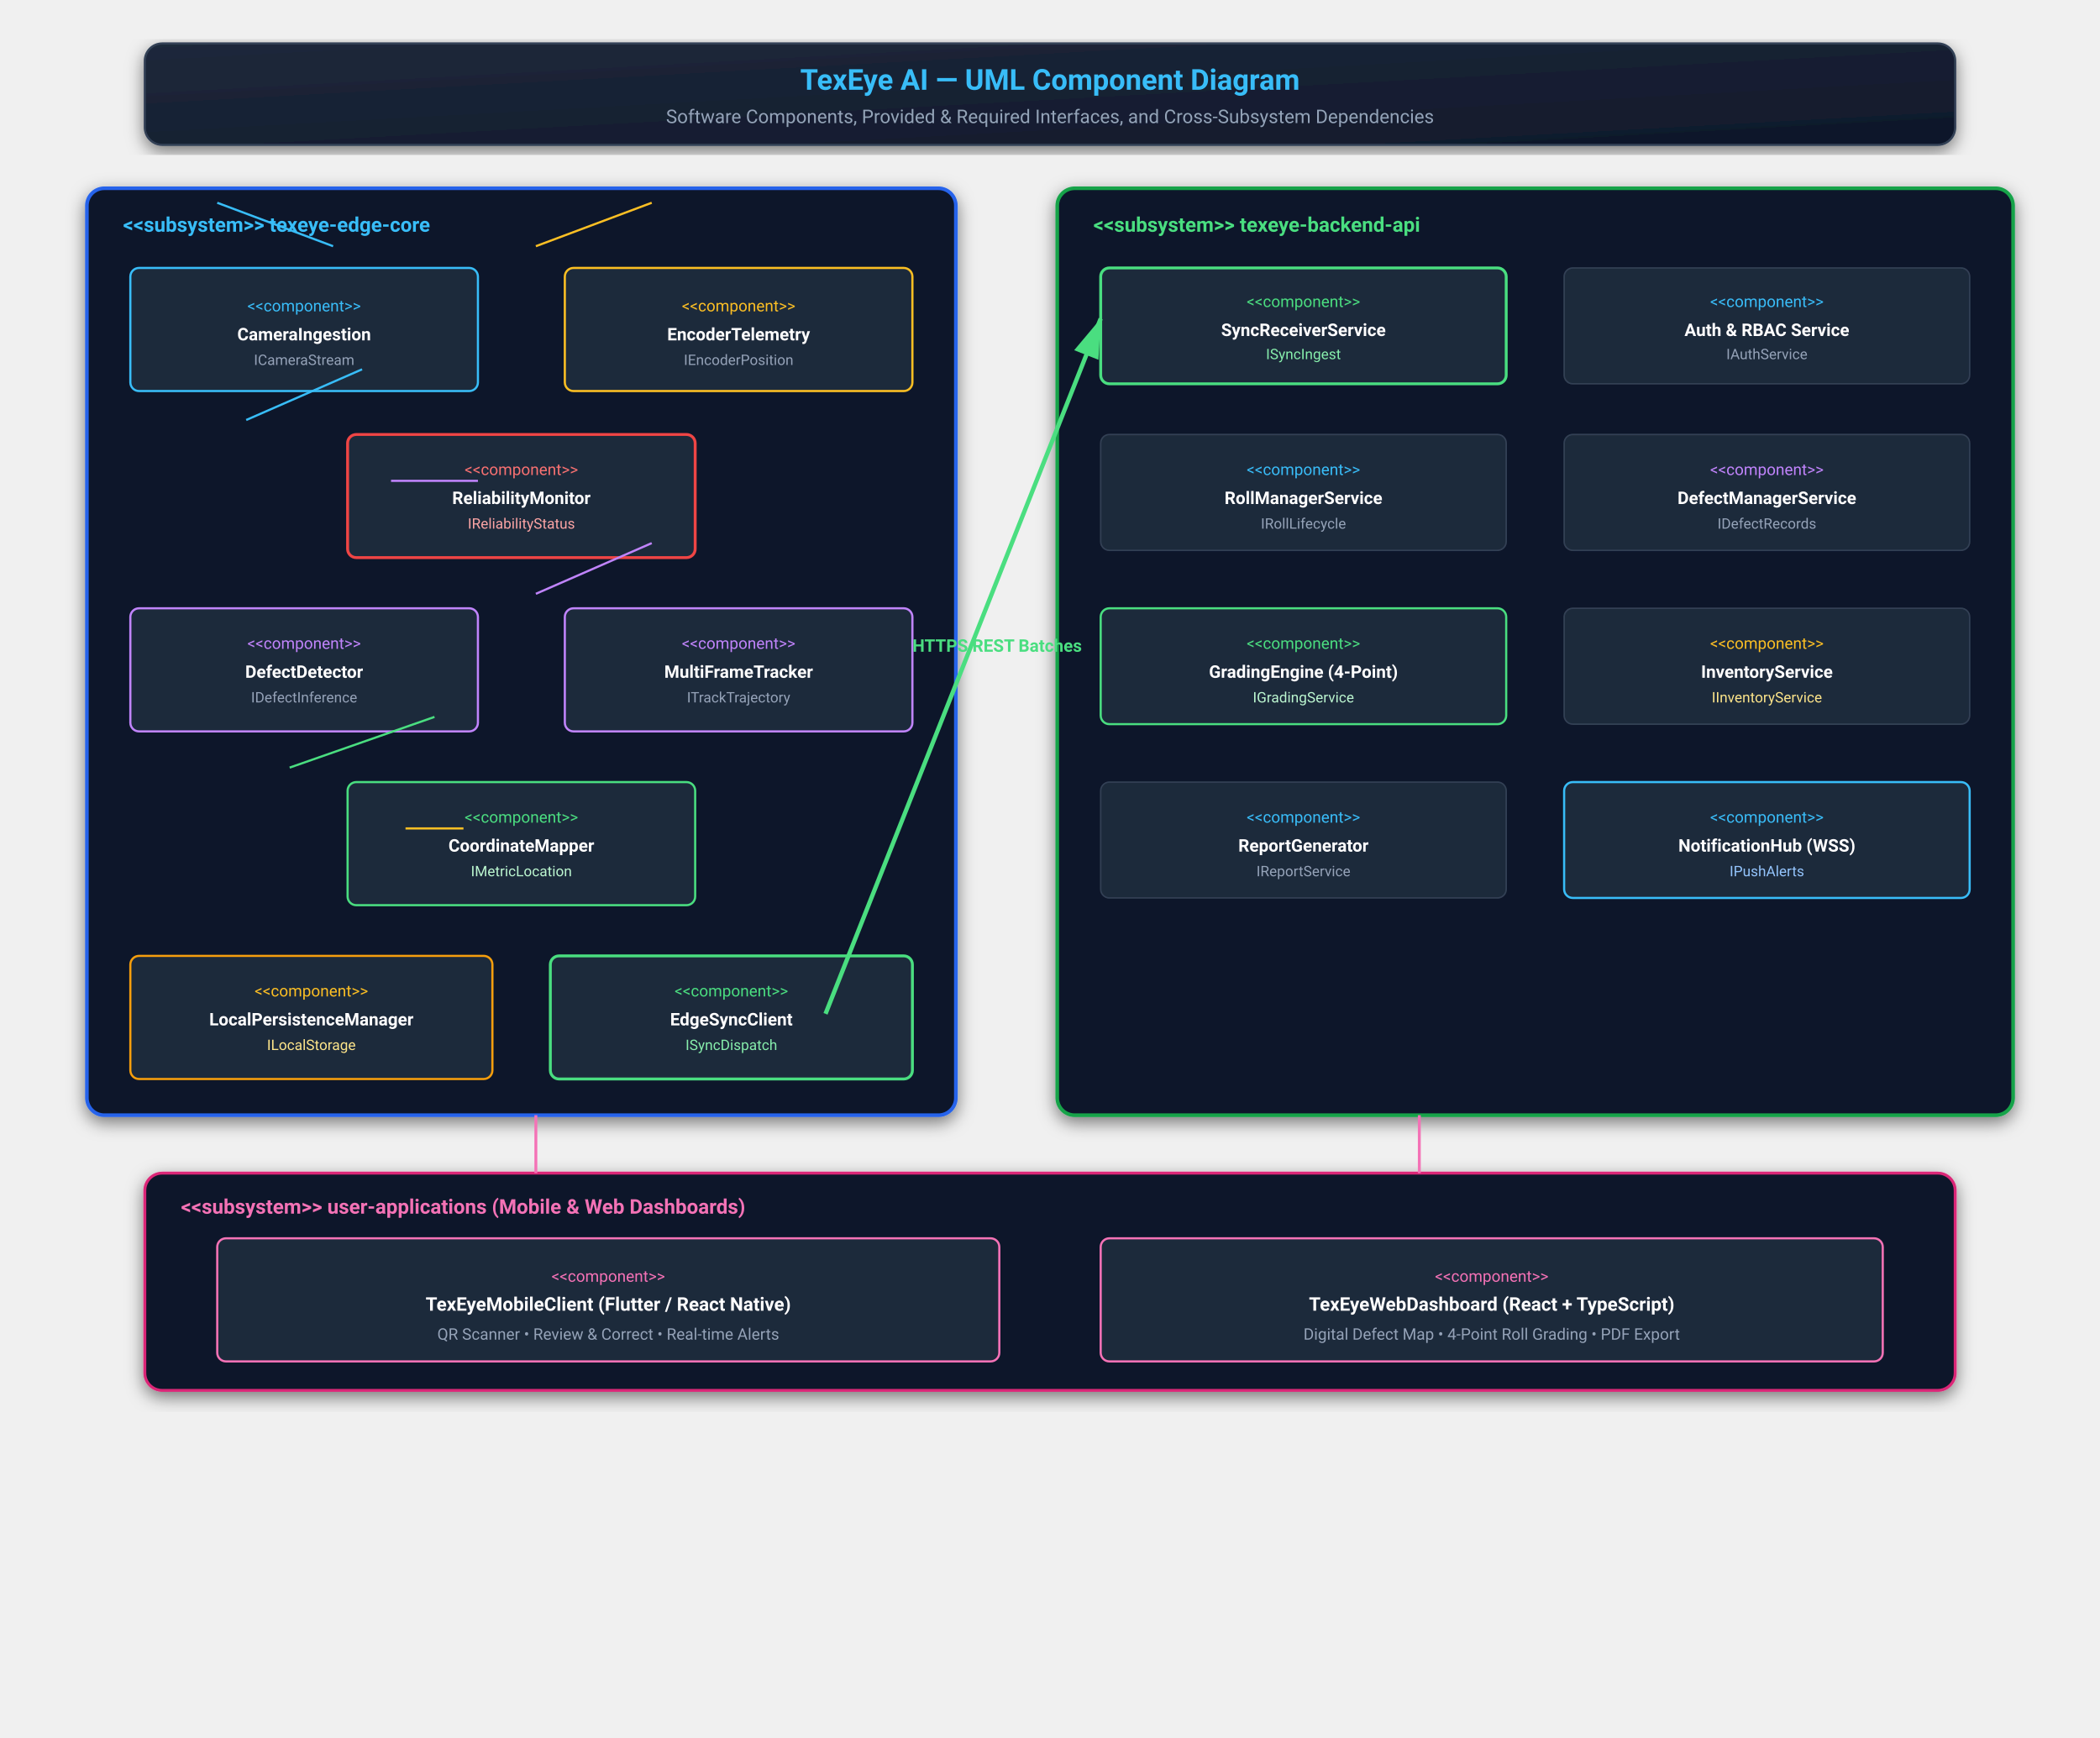
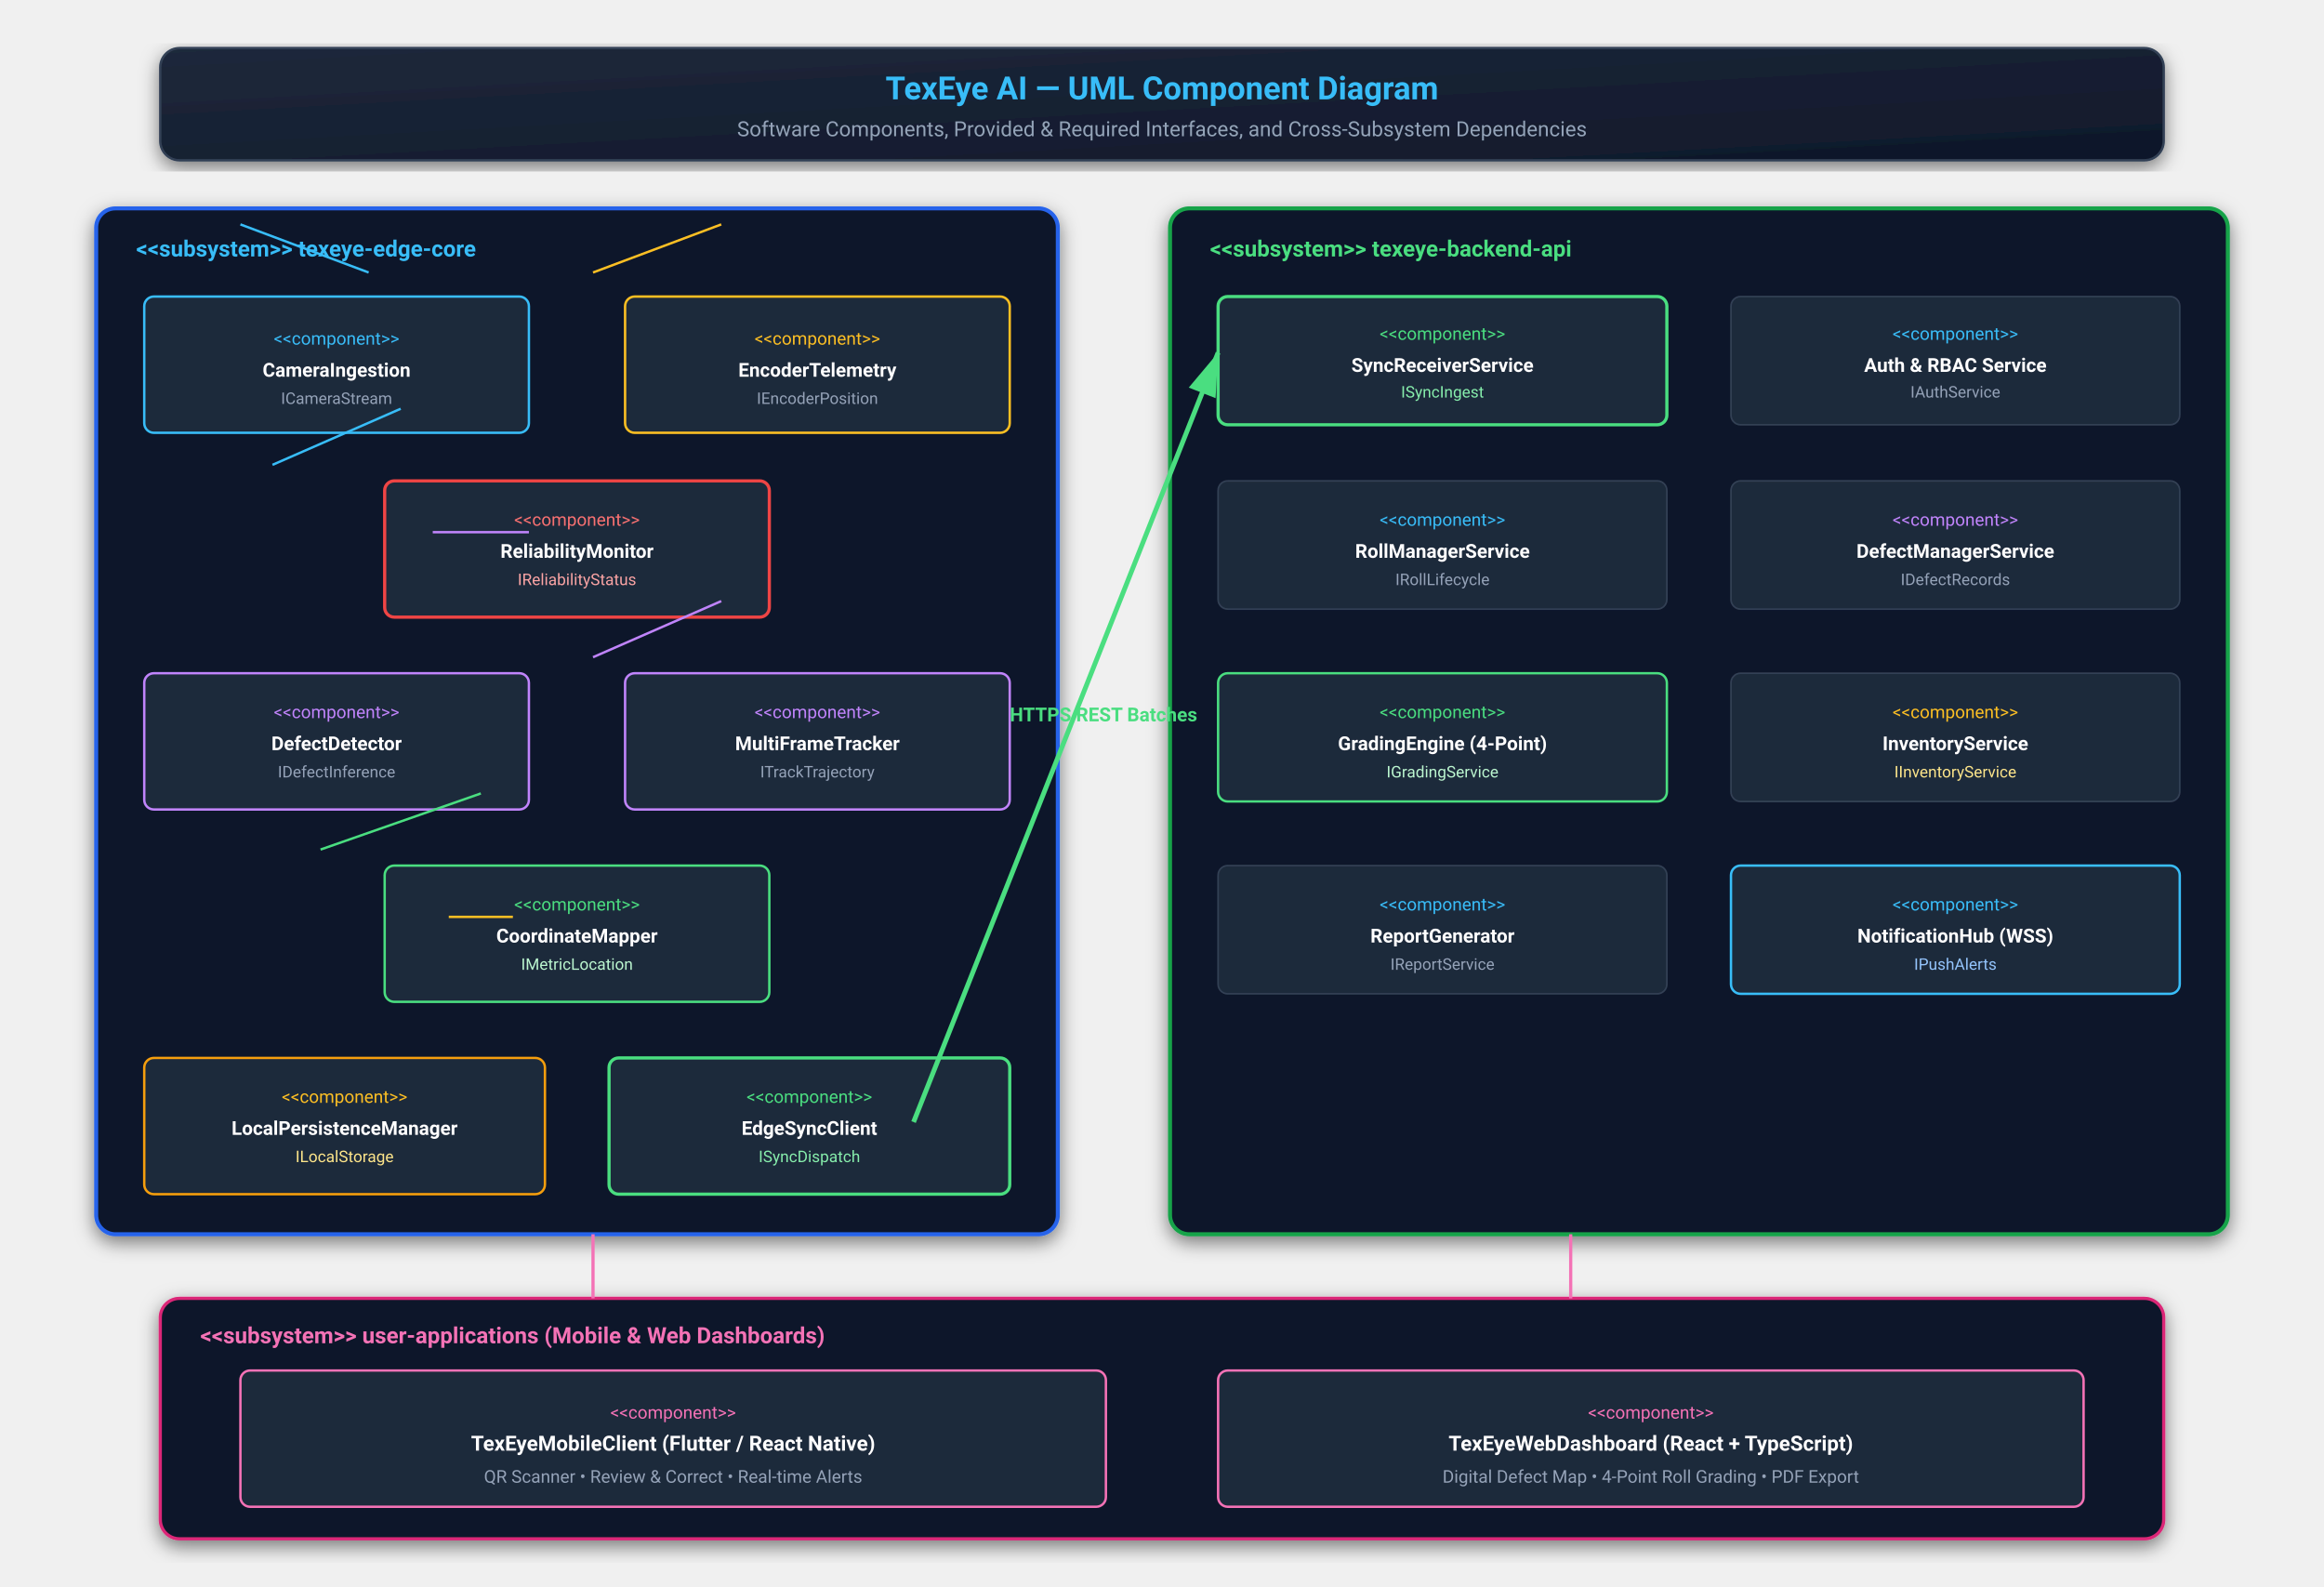
- <svg xmlns="http://www.w3.org/2000/svg" viewBox="0 0 1450 1200" width="100%" height="100%" style="background-color: #0b1120; font-family: -apple-system, BlinkMacSystemFont, 'Segoe UI', Roboto, Helvetica, Arial, sans-serif;">
+ <svg xmlns="http://www.w3.org/2000/svg" viewBox="0 0 1450 990" width="100%" height="100%" style="background-color: #0b1120; font-family: -apple-system, BlinkMacSystemFont, 'Segoe UI', Roboto, Helvetica, Arial, sans-serif;">
  <defs>
    <linearGradient id="hdr10" x1="0%" y1="0%" x2="100%" y2="100%">
      <stop offset="0%" stop-color="#1e293b" />
      <stop offset="100%" stop-color="#0f172a" />
    </linearGradient>
    <filter id="sh10" x="-10%" y="-10%" width="120%" height="120%">
      <feDropShadow dx="0" dy="4" stdDeviation="6" flood-color="#000000" flood-opacity="0.5" />
    </filter>
    <marker id="mB10" markerWidth="10" markerHeight="10" refX="9" refY="3" orient="auto">
      <path d="M0,0 L0,6 L9,3 z" fill="#38bdf8" />
    </marker>
    <marker id="mG10" markerWidth="10" markerHeight="10" refX="9" refY="3" orient="auto">
      <path d="M0,0 L0,6 L9,3 z" fill="#4ade80" />
    </marker>
  </defs>
  <g transform="translate(100, 30)" filter="url(#sh10)">
    <rect width="1250" height="70" rx="12" fill="url(#hdr10)" stroke="#334155" stroke-width="1.5" />
    <text x="625" y="32" fill="#38bdf8" font-size="20" font-weight="bold" text-anchor="middle">TexEye AI — UML Component Diagram</text>
    <text x="625" y="55" fill="#94a3b8" font-size="13" text-anchor="middle">Software Components, Provided &amp; Required Interfaces, and Cross-Subsystem Dependencies</text>
  </g>
  <g transform="translate(60, 130)" filter="url(#sh10)">
    <rect width="600" height="640" rx="12" fill="#0f172a" stroke="#2563eb" stroke-width="2.5" />
    <text x="25" y="30" fill="#38bdf8" font-size="14" font-weight="bold">&lt;&lt;subsystem&gt;&gt; texeye-edge-core</text>
    <rect x="30" y="55" width="240" height="85" rx="6" fill="#1e293b" stroke="#38bdf8" stroke-width="1.5" />
    <text x="150" y="85" fill="#38bdf8" font-size="11" text-anchor="middle">&lt;&lt;component&gt;&gt;</text>
    <text x="150" y="105" fill="#ffffff" font-size="12" font-weight="bold" text-anchor="middle">CameraIngestion</text>
    <text x="150" y="122" fill="#94a3b8" font-size="10" text-anchor="middle">ICameraStream</text>
    <rect x="330" y="55" width="240" height="85" rx="6" fill="#1e293b" stroke="#fbbf24" stroke-width="1.5" />
    <text x="450" y="85" fill="#fbbf24" font-size="11" text-anchor="middle">&lt;&lt;component&gt;&gt;</text>
    <text x="450" y="105" fill="#ffffff" font-size="12" font-weight="bold" text-anchor="middle">EncoderTelemetry</text>
    <text x="450" y="122" fill="#94a3b8" font-size="10" text-anchor="middle">IEncoderPosition</text>
    <rect x="180" y="170" width="240" height="85" rx="6" fill="#1e293b" stroke="#ef4444" stroke-width="2" />
    <text x="300" y="198" fill="#f87171" font-size="11" text-anchor="middle">&lt;&lt;component&gt;&gt;</text>
    <text x="300" y="218" fill="#ffffff" font-size="12" font-weight="bold" text-anchor="middle">ReliabilityMonitor</text>
    <text x="300" y="235" fill="#fca5a5" font-size="10" text-anchor="middle">IReliabilityStatus</text>
    <rect x="30" y="290" width="240" height="85" rx="6" fill="#1e293b" stroke="#c084fc" stroke-width="1.5" />
    <text x="150" y="318" fill="#c084fc" font-size="11" text-anchor="middle">&lt;&lt;component&gt;&gt;</text>
    <text x="150" y="338" fill="#ffffff" font-size="12" font-weight="bold" text-anchor="middle">DefectDetector</text>
    <text x="150" y="355" fill="#94a3b8" font-size="10" text-anchor="middle">IDefectInference</text>
    <rect x="330" y="290" width="240" height="85" rx="6" fill="#1e293b" stroke="#c084fc" stroke-width="1.5" />
    <text x="450" y="318" fill="#c084fc" font-size="11" text-anchor="middle">&lt;&lt;component&gt;&gt;</text>
    <text x="450" y="338" fill="#ffffff" font-size="12" font-weight="bold" text-anchor="middle">MultiFrameTracker</text>
    <text x="450" y="355" fill="#94a3b8" font-size="10" text-anchor="middle">ITrackTrajectory</text>
    <rect x="180" y="410" width="240" height="85" rx="6" fill="#1e293b" stroke="#4ade80" stroke-width="1.5" />
    <text x="300" y="438" fill="#4ade80" font-size="11" text-anchor="middle">&lt;&lt;component&gt;&gt;</text>
    <text x="300" y="458" fill="#ffffff" font-size="12" font-weight="bold" text-anchor="middle">CoordinateMapper</text>
    <text x="300" y="475" fill="#bbf7d0" font-size="10" text-anchor="middle">IMetricLocation</text>
    <rect x="30" y="530" width="250" height="85" rx="6" fill="#1e293b" stroke="#f59e0b" stroke-width="1.5" />
    <text x="155" y="558" fill="#fbbf24" font-size="11" text-anchor="middle">&lt;&lt;component&gt;&gt;</text>
    <text x="155" y="578" fill="#ffffff" font-size="12" font-weight="bold" text-anchor="middle">LocalPersistenceManager</text>
    <text x="155" y="595" fill="#fde68a" font-size="10" text-anchor="middle">ILocalStorage</text>
    <rect x="320" y="530" width="250" height="85" rx="6" fill="#1e293b" stroke="#4ade80" stroke-width="2" />
    <text x="445" y="558" fill="#4ade80" font-size="11" text-anchor="middle">&lt;&lt;component&gt;&gt;</text>
    <text x="445" y="578" fill="#ffffff" font-size="12" font-weight="bold" text-anchor="middle">EdgeSyncClient</text>
    <text x="445" y="595" fill="#86efac" font-size="10" text-anchor="middle">ISyncDispatch</text>
  </g>
  <path d="M 150 140 L 230 170" stroke="#38bdf8" stroke-width="1.5" />
  <path d="M 450 140 L 370 170" stroke="#fbbf24" stroke-width="1.5" />
  <path d="M 250 255 L 170 290" stroke="#38bdf8" stroke-width="1.5" />
  <path d="M 270 332 L 330 332" stroke="#c084fc" stroke-width="1.5" />
  <path d="M 450 375 L 370 410" stroke="#c084fc" stroke-width="1.5" />
  <path d="M 300 495 L 200 530" stroke="#4ade80" stroke-width="1.5" />
  <path d="M 280 572 L 320 572" stroke="#fbbf24" stroke-width="1.5" />
  <g transform="translate(730, 130)" filter="url(#sh10)">
    <rect width="660" height="640" rx="12" fill="#0f172a" stroke="#16a34a" stroke-width="2.5" />
    <text x="25" y="30" fill="#4ade80" font-size="14" font-weight="bold">&lt;&lt;subsystem&gt;&gt; texeye-backend-api</text>
    <rect x="30" y="55" width="280" height="80" rx="6" fill="#1e293b" stroke="#4ade80" stroke-width="2" />
    <text x="170" y="82" fill="#4ade80" font-size="11" text-anchor="middle">&lt;&lt;component&gt;&gt;</text>
    <text x="170" y="102" fill="#ffffff" font-size="12" font-weight="bold" text-anchor="middle">SyncReceiverService</text>
    <text x="170" y="118" fill="#86efac" font-size="10" text-anchor="middle">ISyncIngest</text>
    <rect x="350" y="55" width="280" height="80" rx="6" fill="#1e293b" stroke="#334155" stroke-width="1" />
    <text x="490" y="82" fill="#38bdf8" font-size="11" text-anchor="middle">&lt;&lt;component&gt;&gt;</text>
    <text x="490" y="102" fill="#ffffff" font-size="12" font-weight="bold" text-anchor="middle">Auth &amp; RBAC Service</text>
    <text x="490" y="118" fill="#94a3b8" font-size="10" text-anchor="middle">IAuthService</text>
    <rect x="30" y="170" width="280" height="80" rx="6" fill="#1e293b" stroke="#334155" stroke-width="1" />
    <text x="170" y="198" fill="#38bdf8" font-size="11" text-anchor="middle">&lt;&lt;component&gt;&gt;</text>
    <text x="170" y="218" fill="#ffffff" font-size="12" font-weight="bold" text-anchor="middle">RollManagerService</text>
    <text x="170" y="235" fill="#94a3b8" font-size="10" text-anchor="middle">IRollLifecycle</text>
    <rect x="350" y="170" width="280" height="80" rx="6" fill="#1e293b" stroke="#334155" stroke-width="1" />
    <text x="490" y="198" fill="#c084fc" font-size="11" text-anchor="middle">&lt;&lt;component&gt;&gt;</text>
    <text x="490" y="218" fill="#ffffff" font-size="12" font-weight="bold" text-anchor="middle">DefectManagerService</text>
    <text x="490" y="235" fill="#94a3b8" font-size="10" text-anchor="middle">IDefectRecords</text>
    <rect x="30" y="290" width="280" height="80" rx="6" fill="#1e293b" stroke="#4ade80" stroke-width="1.5" />
    <text x="170" y="318" fill="#4ade80" font-size="11" text-anchor="middle">&lt;&lt;component&gt;&gt;</text>
    <text x="170" y="338" fill="#ffffff" font-size="12" font-weight="bold" text-anchor="middle">GradingEngine (4-Point)</text>
    <text x="170" y="355" fill="#bbf7d0" font-size="10" text-anchor="middle">IGradingService</text>
    <rect x="350" y="290" width="280" height="80" rx="6" fill="#1e293b" stroke="#334155" stroke-width="1" />
    <text x="490" y="318" fill="#fbbf24" font-size="11" text-anchor="middle">&lt;&lt;component&gt;&gt;</text>
    <text x="490" y="338" fill="#ffffff" font-size="12" font-weight="bold" text-anchor="middle">InventoryService</text>
    <text x="490" y="355" fill="#fde68a" font-size="10" text-anchor="middle">IInventoryService</text>
    <rect x="30" y="410" width="280" height="80" rx="6" fill="#1e293b" stroke="#334155" stroke-width="1" />
    <text x="170" y="438" fill="#38bdf8" font-size="11" text-anchor="middle">&lt;&lt;component&gt;&gt;</text>
    <text x="170" y="458" fill="#ffffff" font-size="12" font-weight="bold" text-anchor="middle">ReportGenerator</text>
    <text x="170" y="475" fill="#94a3b8" font-size="10" text-anchor="middle">IReportService</text>
    <rect x="350" y="410" width="280" height="80" rx="6" fill="#1e293b" stroke="#38bdf8" stroke-width="1.5" />
    <text x="490" y="438" fill="#38bdf8" font-size="11" text-anchor="middle">&lt;&lt;component&gt;&gt;</text>
    <text x="490" y="458" fill="#ffffff" font-size="12" font-weight="bold" text-anchor="middle">NotificationHub (WSS)</text>
    <text x="490" y="475" fill="#93c5fd" font-size="10" text-anchor="middle">IPushAlerts</text>
  </g>
  <path d="M 570 700 L 760 220" stroke="#4ade80" stroke-width="3" marker-end="url(#mG10)" />
  <text x="630" y="450" fill="#4ade80" font-size="12" font-weight="bold">HTTPS REST Batches</text>
  <g transform="translate(100, 810)" filter="url(#sh10)">
    <rect width="1250" height="150" rx="12" fill="#0f172a" stroke="#db2777" stroke-width="2" />
    <text x="25" y="28" fill="#f472b6" font-size="14" font-weight="bold">&lt;&lt;subsystem&gt;&gt; user-applications (Mobile &amp; Web Dashboards)</text>
    <rect x="50" y="45" width="540" height="85" rx="6" fill="#1e293b" stroke="#f472b6" stroke-width="1.5" />
    <text x="320" y="75" fill="#f472b6" font-size="11" text-anchor="middle">&lt;&lt;component&gt;&gt;</text>
    <text x="320" y="95" fill="#ffffff" font-size="13" font-weight="bold" text-anchor="middle">TexEyeMobileClient (Flutter / React Native)</text>
    <text x="320" y="115" fill="#94a3b8" font-size="11" text-anchor="middle">QR Scanner • Review &amp; Correct • Real-time Alerts</text>
    <rect x="660" y="45" width="540" height="85" rx="6" fill="#1e293b" stroke="#f472b6" stroke-width="1.5" />
    <text x="930" y="75" fill="#f472b6" font-size="11" text-anchor="middle">&lt;&lt;component&gt;&gt;</text>
    <text x="930" y="95" fill="#ffffff" font-size="13" font-weight="bold" text-anchor="middle">TexEyeWebDashboard (React + TypeScript)</text>
    <text x="930" y="115" fill="#94a3b8" font-size="11" text-anchor="middle">Digital Defect Map • 4-Point Roll Grading • PDF Export</text>
  </g>
  <path d="M 370 810 L 370 770" stroke="#f472b6" stroke-width="2" />
  <path d="M 980 810 L 980 770" stroke="#f472b6" stroke-width="2" />
</svg>
